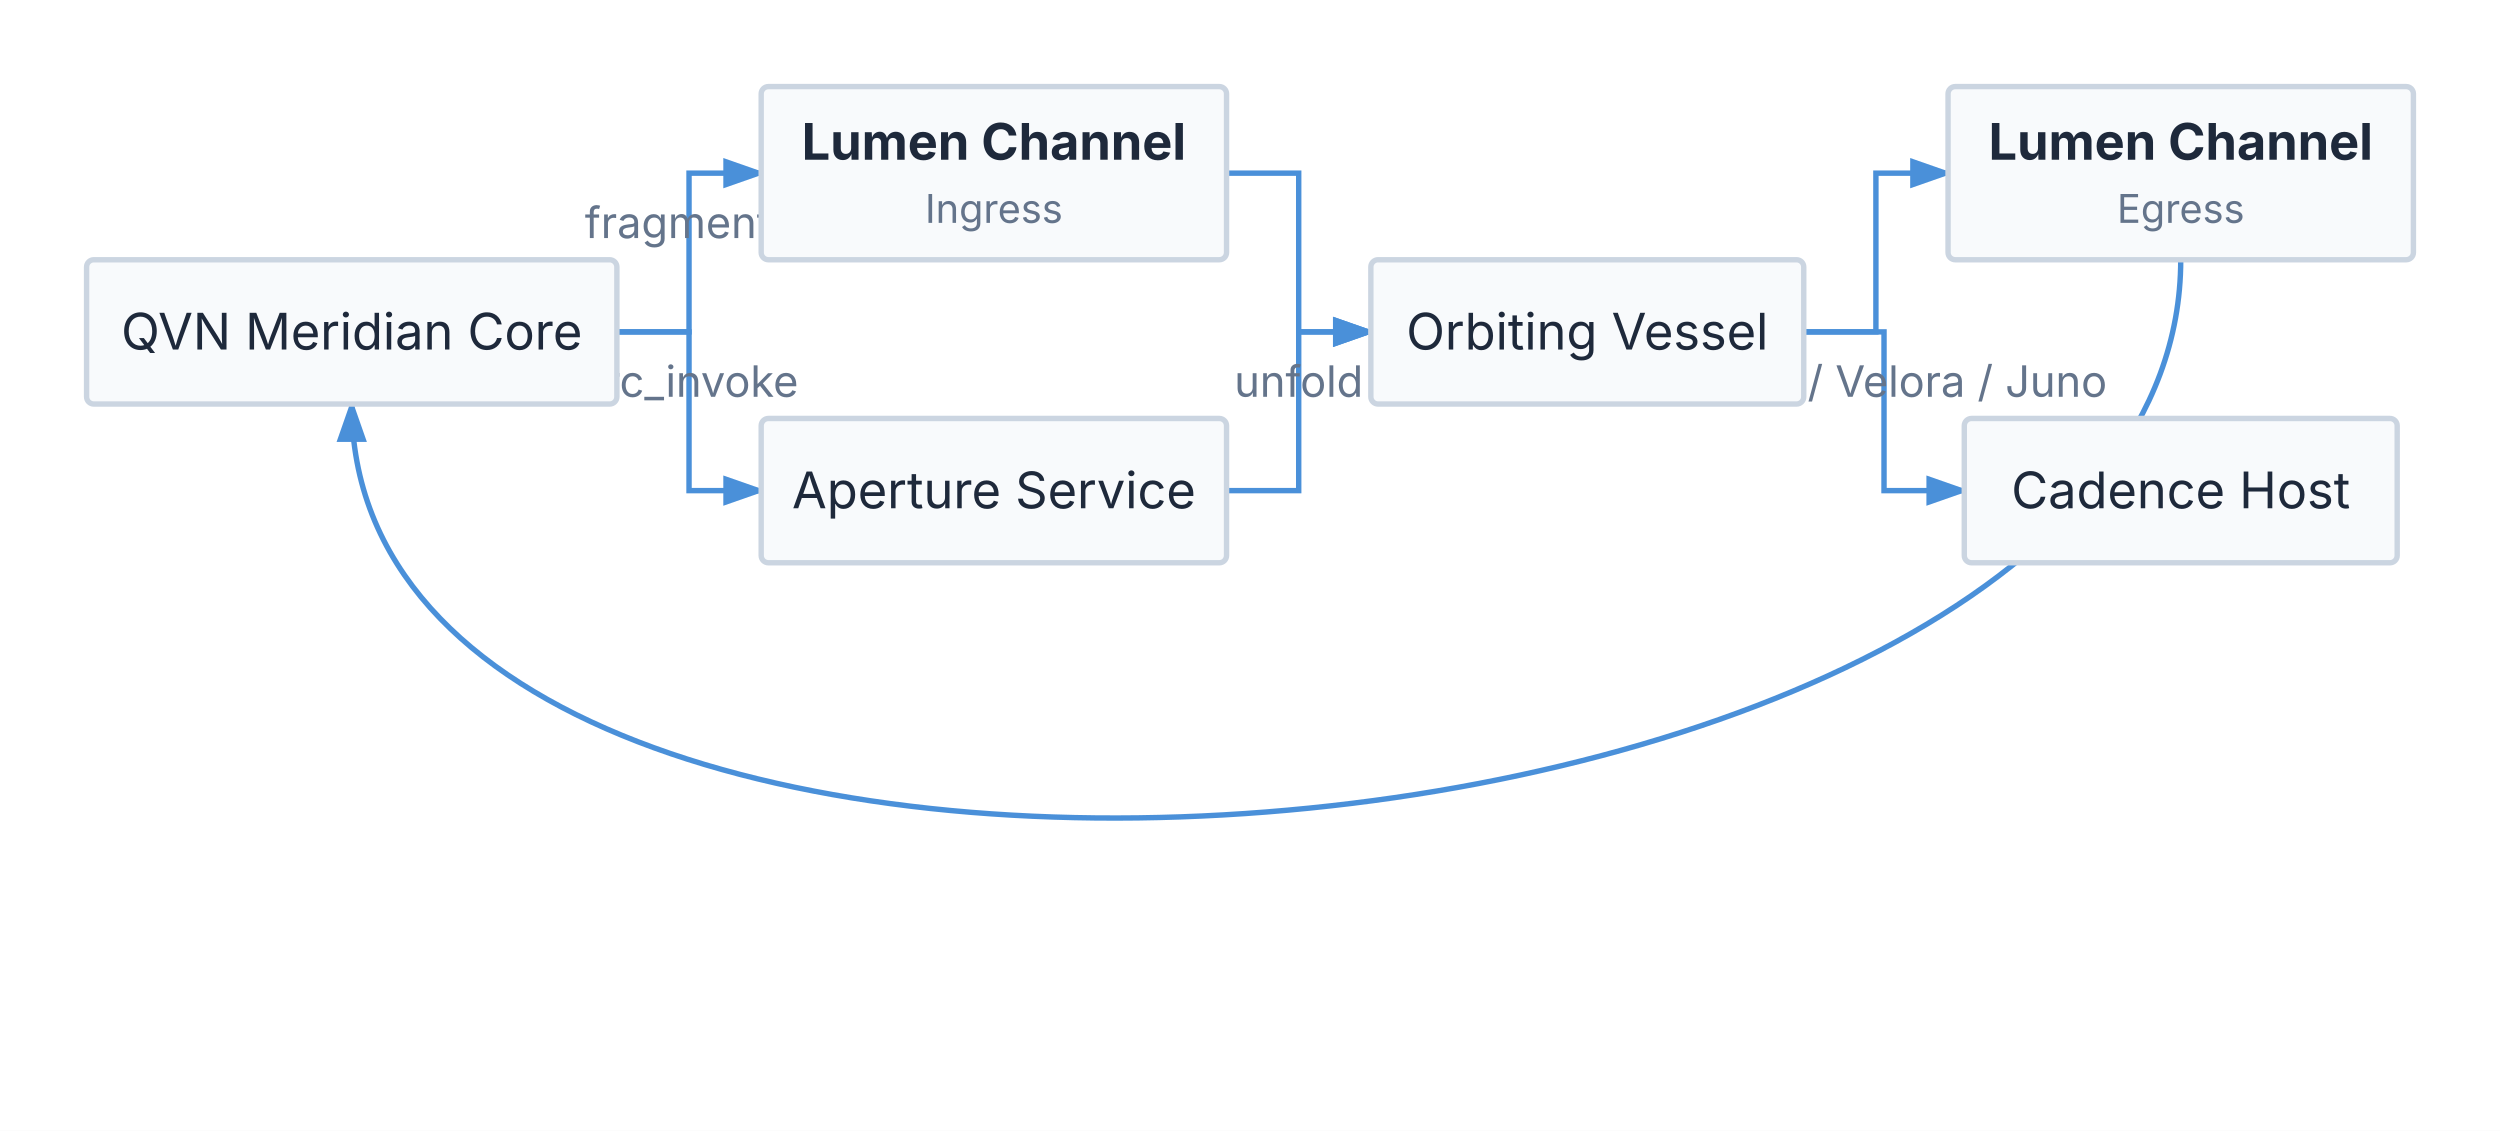
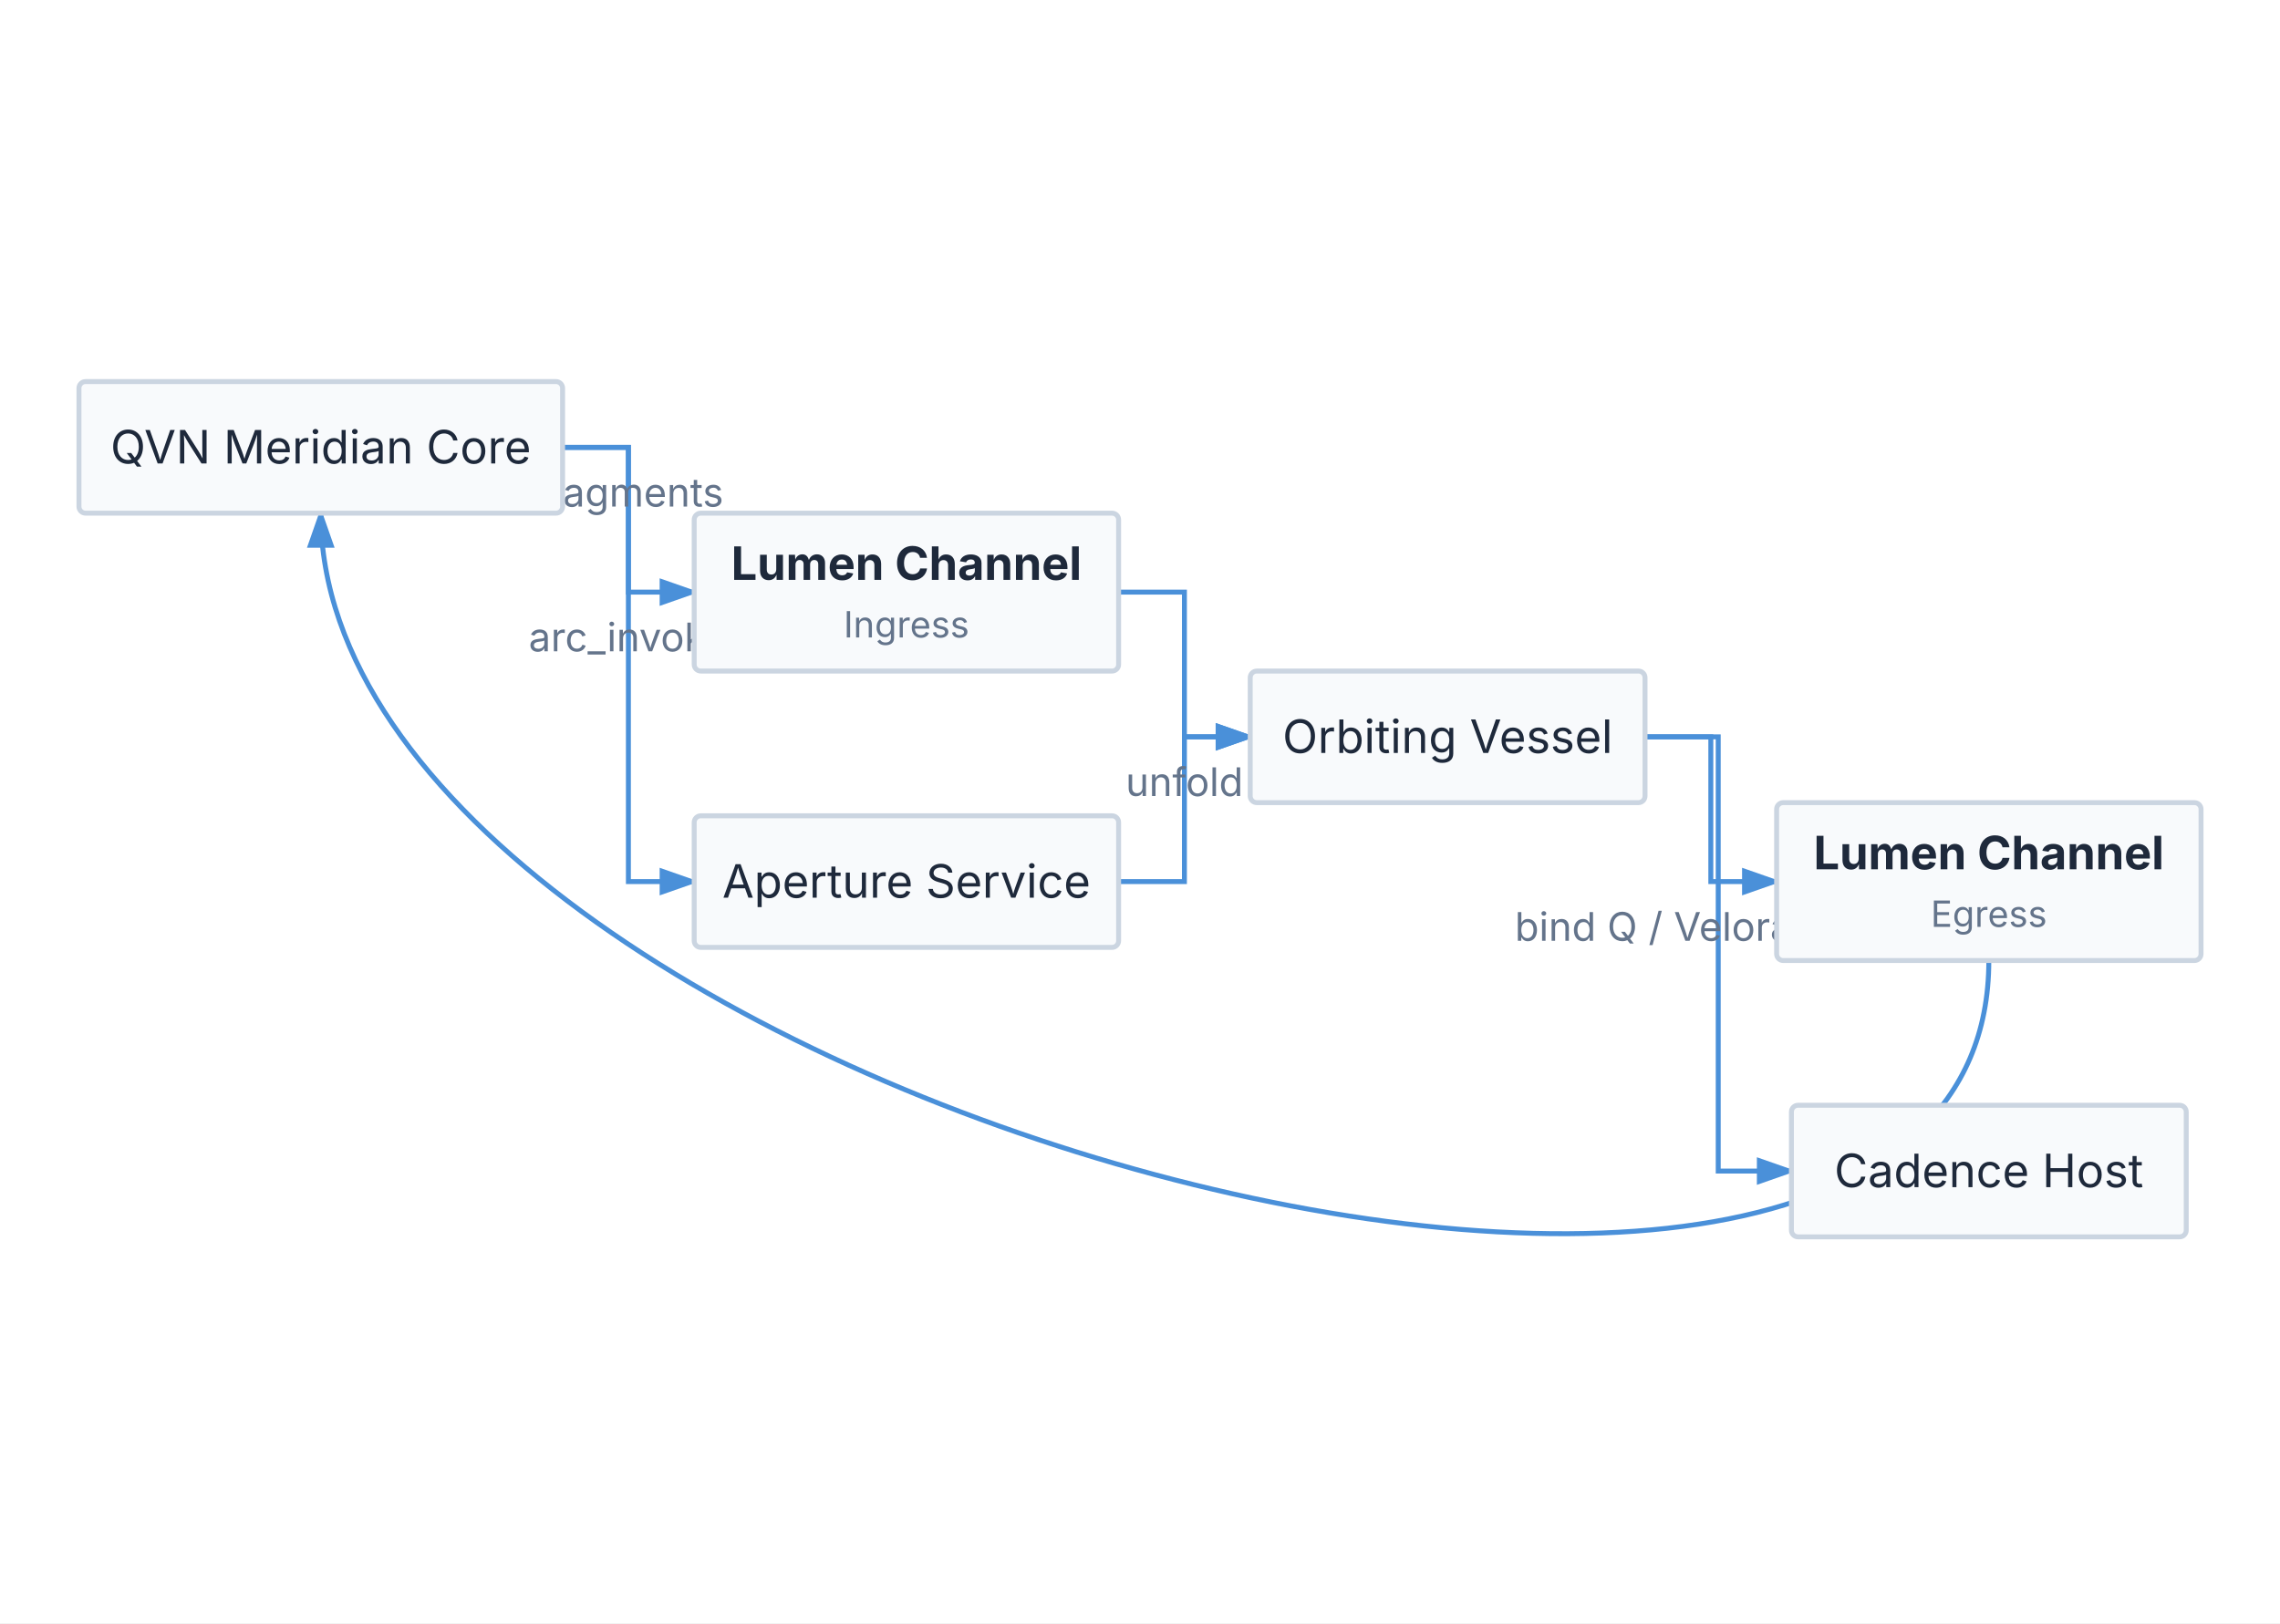
- <svg xmlns="http://www.w3.org/2000/svg" viewBox="0 0 693 313.45" width="693" height="313.45">
+ <svg xmlns="http://www.w3.org/2000/svg" viewBox="0 0 693 493.45" width="693" height="493.45">
  <defs>
    <marker id="triton-arrow" markerWidth="8" markerHeight="5.6" refX="7" refY="2.8" orient="auto">
      <polygon points="0 0, 8 2.8, 0 5.6" fill="#4A90D9" />
    </marker>
  </defs>
-   <rect x="0" y="0" width="693" height="313.45" fill="#FFFFFF" />
-   <path d="M 340 136 L 360 136 L 360 92 L 380 92" stroke="#4A90D9" stroke-width="1.5" fill="none" marker-end="url(#triton-arrow)" />
-   <text x="360" y="110" font-size="12" font-family="Inter, system-ui, -apple-system, sans-serif" fill="#64748B" text-anchor="middle">unfold</text>
-   <path d="M 500 92 L 522.25 92 L 522.25 136 L 544.5 136" stroke="#4A90D9" stroke-width="1.5" fill="none" marker-end="url(#triton-arrow)" />
-   <text x="522.25" y="110" font-size="12" font-family="Inter, system-ui, -apple-system, sans-serif" fill="#64748B" text-anchor="middle">bind Q / Velora / Juno</text>
-   <path d="M 171 92 L 191 92 L 191 136 L 211 136" stroke="#4A90D9" stroke-width="1.5" fill="none" marker-end="url(#triton-arrow)" />
-   <text x="191" y="110" font-size="12" font-family="Inter, system-ui, -apple-system, sans-serif" fill="#64748B" text-anchor="middle">arc_invoke</text>
-   <path d="M 171 92 L 191 92 L 191 48 L 211 48" stroke="#4A90D9" stroke-width="1.5" fill="none" marker-end="url(#triton-arrow)" />
-   <text x="191" y="66" font-size="12" font-family="Inter, system-ui, -apple-system, sans-serif" fill="#64748B" text-anchor="middle">fragments</text>
-   <path d="M 340 48 L 360 48 L 360 92 L 380 92" stroke="#4A90D9" stroke-width="1.5" fill="none" marker-end="url(#triton-arrow)" />
-   <path d="M 500 92 L 520 92 L 520 48 L 540 48" stroke="#4A90D9" stroke-width="1.5" fill="none" marker-end="url(#triton-arrow)" />
-   <path d="M 604.5 72 C 604.5 249.45, 97.5 289.45, 97.5 112" stroke="#4A90D9" stroke-width="1.5" fill="none" marker-end="url(#triton-arrow)" />
+   <rect x="0" y="0" width="693" height="493.45" fill="#FFFFFF" />
+   <path d="M 340 268 L 360 268 L 360 224 L 380 224" stroke="#4A90D9" stroke-width="1.5" fill="none" marker-end="url(#triton-arrow)" />
+   <text x="360" y="242" font-size="12" font-family="Inter, system-ui, -apple-system, sans-serif" fill="#64748B" text-anchor="middle">unfold</text>
+   <path d="M 500 224 L 522.25 224 L 522.25 356 L 544.5 356" stroke="#4A90D9" stroke-width="1.5" fill="none" marker-end="url(#triton-arrow)" />
+   <text x="522.25" y="286" font-size="12" font-family="Inter, system-ui, -apple-system, sans-serif" fill="#64748B" text-anchor="middle">bind Q / Velora / Juno</text>
+   <path d="M 171 136 L 191 136 L 191 268 L 211 268" stroke="#4A90D9" stroke-width="1.5" fill="none" marker-end="url(#triton-arrow)" />
+   <text x="191" y="198" font-size="12" font-family="Inter, system-ui, -apple-system, sans-serif" fill="#64748B" text-anchor="middle">arc_invoke</text>
+   <path d="M 171 136 L 191 136 L 191 180 L 211 180" stroke="#4A90D9" stroke-width="1.5" fill="none" marker-end="url(#triton-arrow)" />
+   <text x="191" y="154" font-size="12" font-family="Inter, system-ui, -apple-system, sans-serif" fill="#64748B" text-anchor="middle">fragments</text>
+   <path d="M 340 180 L 360 180 L 360 224 L 380 224" stroke="#4A90D9" stroke-width="1.5" fill="none" marker-end="url(#triton-arrow)" />
+   <path d="M 500 224 L 520 224 L 520 268 L 540 268" stroke="#4A90D9" stroke-width="1.5" fill="none" marker-end="url(#triton-arrow)" />
+   <path d="M 604.5 292 C 604.5 469.45, 97.5 333.45, 97.5 156" stroke="#4A90D9" stroke-width="1.5" fill="none" marker-end="url(#triton-arrow)" />
  <g id="engine">
-     <rect x="24" y="72" width="147" height="40" fill="#F8FAFC" stroke="#CBD5E1" stroke-width="1.5" rx="2" />
-     <text x="97.5" y="96.9" font-size="14" font-family="Inter, system-ui, -apple-system, sans-serif" fill="#1E293B" text-anchor="middle">QVN Meridian Core</text>
+     <rect x="24" y="116" width="147" height="40" fill="#F8FAFC" stroke="#CBD5E1" stroke-width="1.5" rx="2" />
+     <text x="97.5" y="140.9" font-size="14" font-family="Inter, system-ui, -apple-system, sans-serif" fill="#1E293B" text-anchor="middle">QVN Meridian Core</text>
  </g>
  <g id="input-pipe">
-     <rect x="211" y="24" width="129" height="48" fill="#F8FAFC" stroke="#CBD5E1" stroke-width="1.5" rx="2" />
-     <text x="275.5" y="44.28" font-size="14" font-family="Inter, system-ui, -apple-system, sans-serif" fill="#1E293B" text-anchor="middle" font-weight="bold">Lumen Channel</text>
-     <text x="275.5" y="61.78" font-size="11" font-family="Inter, system-ui, -apple-system, sans-serif" fill="#64748B" text-anchor="middle">Ingress</text>
+     <rect x="211" y="156" width="129" height="48" fill="#F8FAFC" stroke="#CBD5E1" stroke-width="1.5" rx="2" />
+     <text x="275.5" y="176.28" font-size="14" font-family="Inter, system-ui, -apple-system, sans-serif" fill="#1E293B" text-anchor="middle" font-weight="bold">Lumen Channel</text>
+     <text x="275.5" y="193.78" font-size="11" font-family="Inter, system-ui, -apple-system, sans-serif" fill="#64748B" text-anchor="middle">Ingress</text>
  </g>
  <g id="output-pipe">
-     <rect x="540" y="24" width="129" height="48" fill="#F8FAFC" stroke="#CBD5E1" stroke-width="1.5" rx="2" />
-     <text x="604.5" y="44.28" font-size="14" font-family="Inter, system-ui, -apple-system, sans-serif" fill="#1E293B" text-anchor="middle" font-weight="bold">Lumen Channel</text>
-     <text x="604.5" y="61.78" font-size="11" font-family="Inter, system-ui, -apple-system, sans-serif" fill="#64748B" text-anchor="middle">Egress</text>
+     <rect x="540" y="244" width="129" height="48" fill="#F8FAFC" stroke="#CBD5E1" stroke-width="1.5" rx="2" />
+     <text x="604.5" y="264.27" font-size="14" font-family="Inter, system-ui, -apple-system, sans-serif" fill="#1E293B" text-anchor="middle" font-weight="bold">Lumen Channel</text>
+     <text x="604.5" y="281.77" font-size="11" font-family="Inter, system-ui, -apple-system, sans-serif" fill="#64748B" text-anchor="middle">Egress</text>
  </g>
  <g id="launchpad">
-     <rect x="211" y="116" width="129" height="40" fill="#F8FAFC" stroke="#CBD5E1" stroke-width="1.5" rx="2" />
-     <text x="275.5" y="140.9" font-size="14" font-family="Inter, system-ui, -apple-system, sans-serif" fill="#1E293B" text-anchor="middle">Aperture Service</text>
+     <rect x="211" y="248" width="129" height="40" fill="#F8FAFC" stroke="#CBD5E1" stroke-width="1.5" rx="2" />
+     <text x="275.5" y="272.9" font-size="14" font-family="Inter, system-ui, -apple-system, sans-serif" fill="#1E293B" text-anchor="middle">Aperture Service</text>
  </g>
  <g id="satellite">
-     <rect x="380" y="72" width="120" height="40" fill="#F8FAFC" stroke="#CBD5E1" stroke-width="1.5" rx="2" />
-     <text x="440" y="96.9" font-size="14" font-family="Inter, system-ui, -apple-system, sans-serif" fill="#1E293B" text-anchor="middle">Orbiting Vessel</text>
+     <rect x="380" y="204" width="120" height="40" fill="#F8FAFC" stroke="#CBD5E1" stroke-width="1.5" rx="2" />
+     <text x="440" y="228.9" font-size="14" font-family="Inter, system-ui, -apple-system, sans-serif" fill="#1E293B" text-anchor="middle">Orbiting Vessel</text>
  </g>
  <g id="runtime">
-     <rect x="544.5" y="116" width="120" height="40" fill="#F8FAFC" stroke="#CBD5E1" stroke-width="1.5" rx="2" />
-     <text x="604.5" y="140.9" font-size="14" font-family="Inter, system-ui, -apple-system, sans-serif" fill="#1E293B" text-anchor="middle">Cadence Host</text>
+     <rect x="544.5" y="336" width="120" height="40" fill="#F8FAFC" stroke="#CBD5E1" stroke-width="1.5" rx="2" />
+     <text x="604.5" y="360.9" font-size="14" font-family="Inter, system-ui, -apple-system, sans-serif" fill="#1E293B" text-anchor="middle">Cadence Host</text>
  </g>
</svg>
